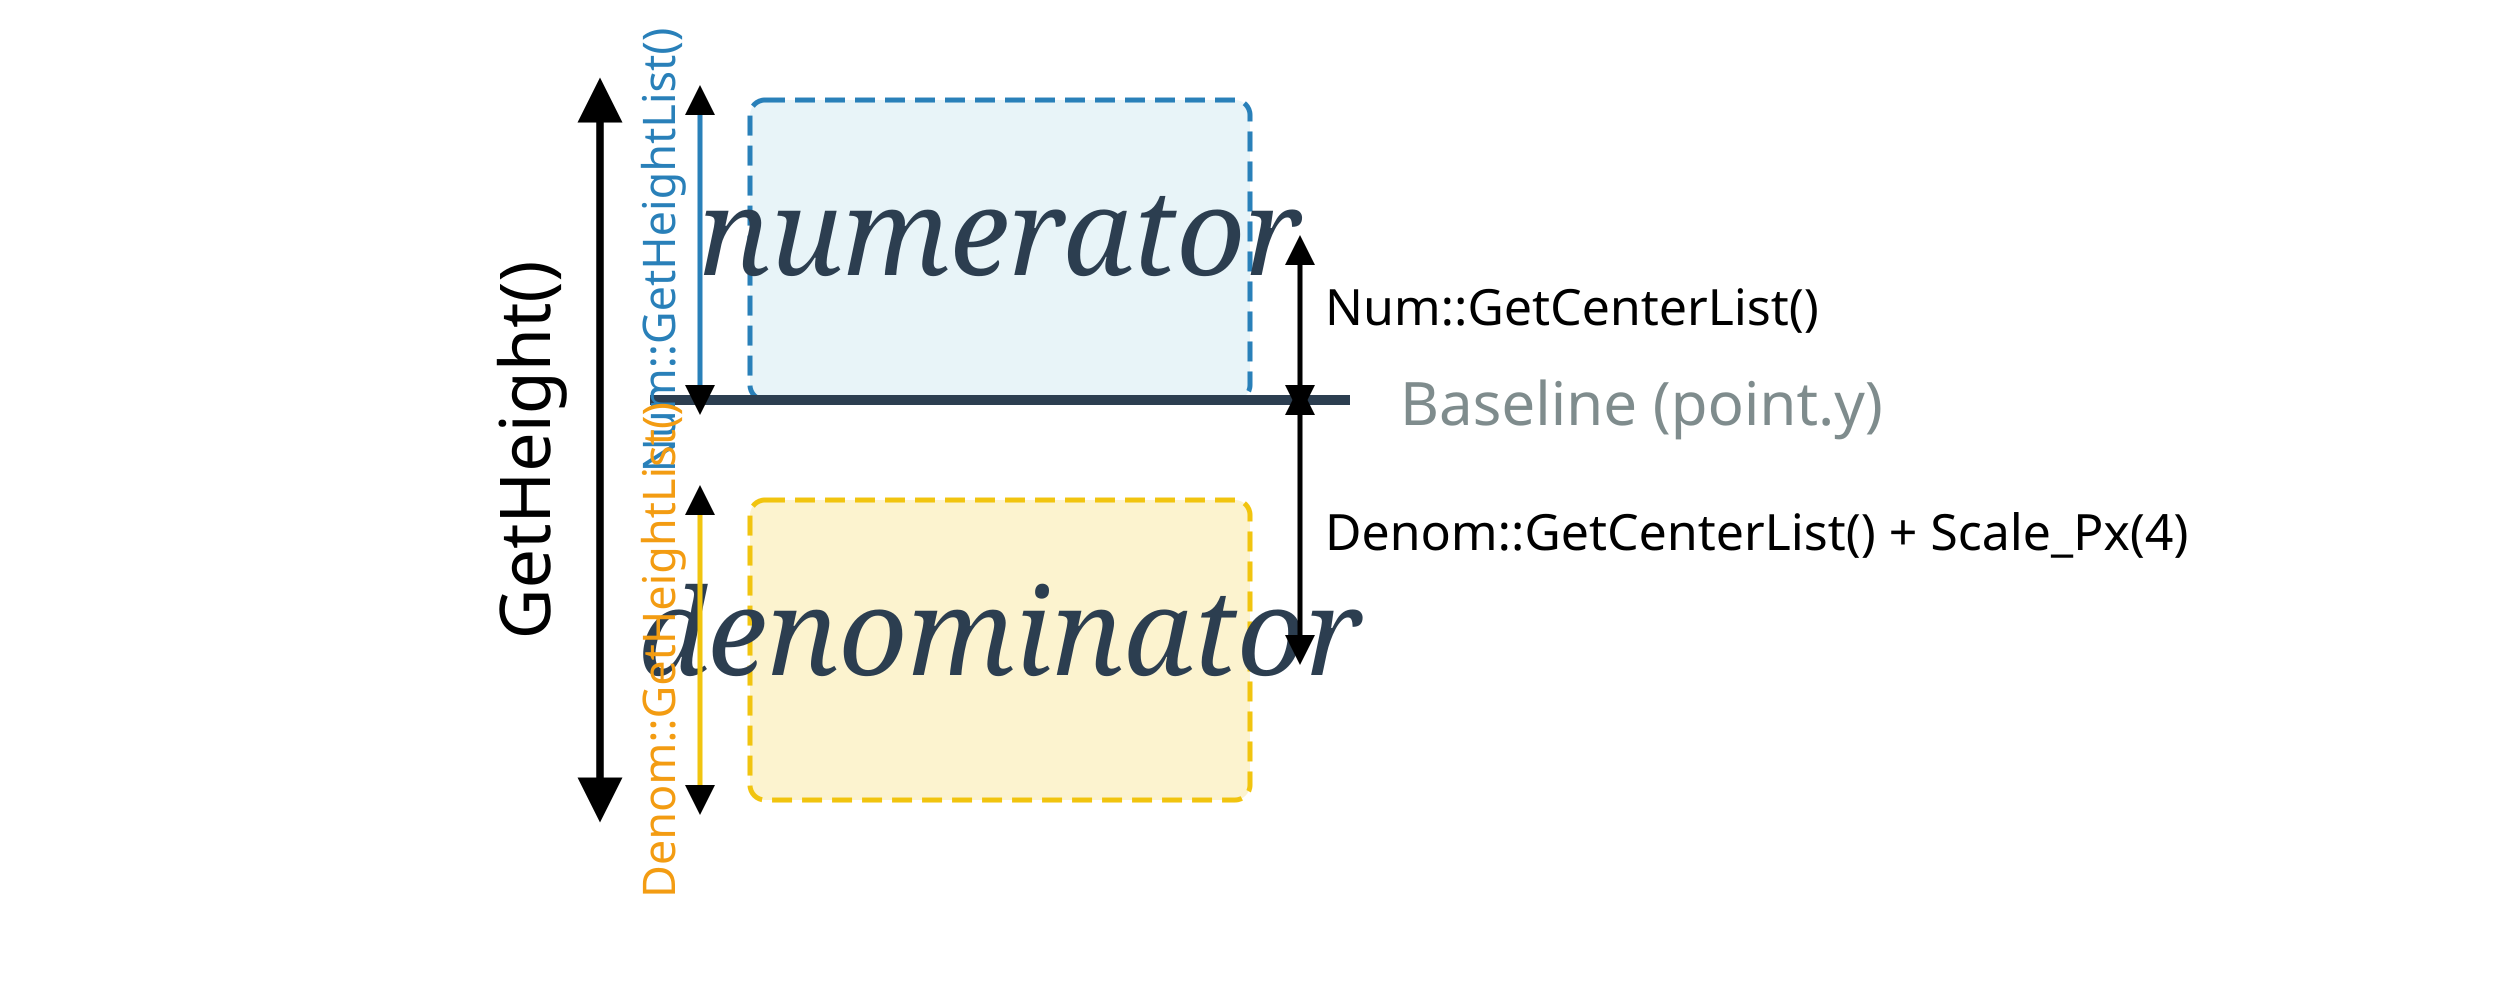
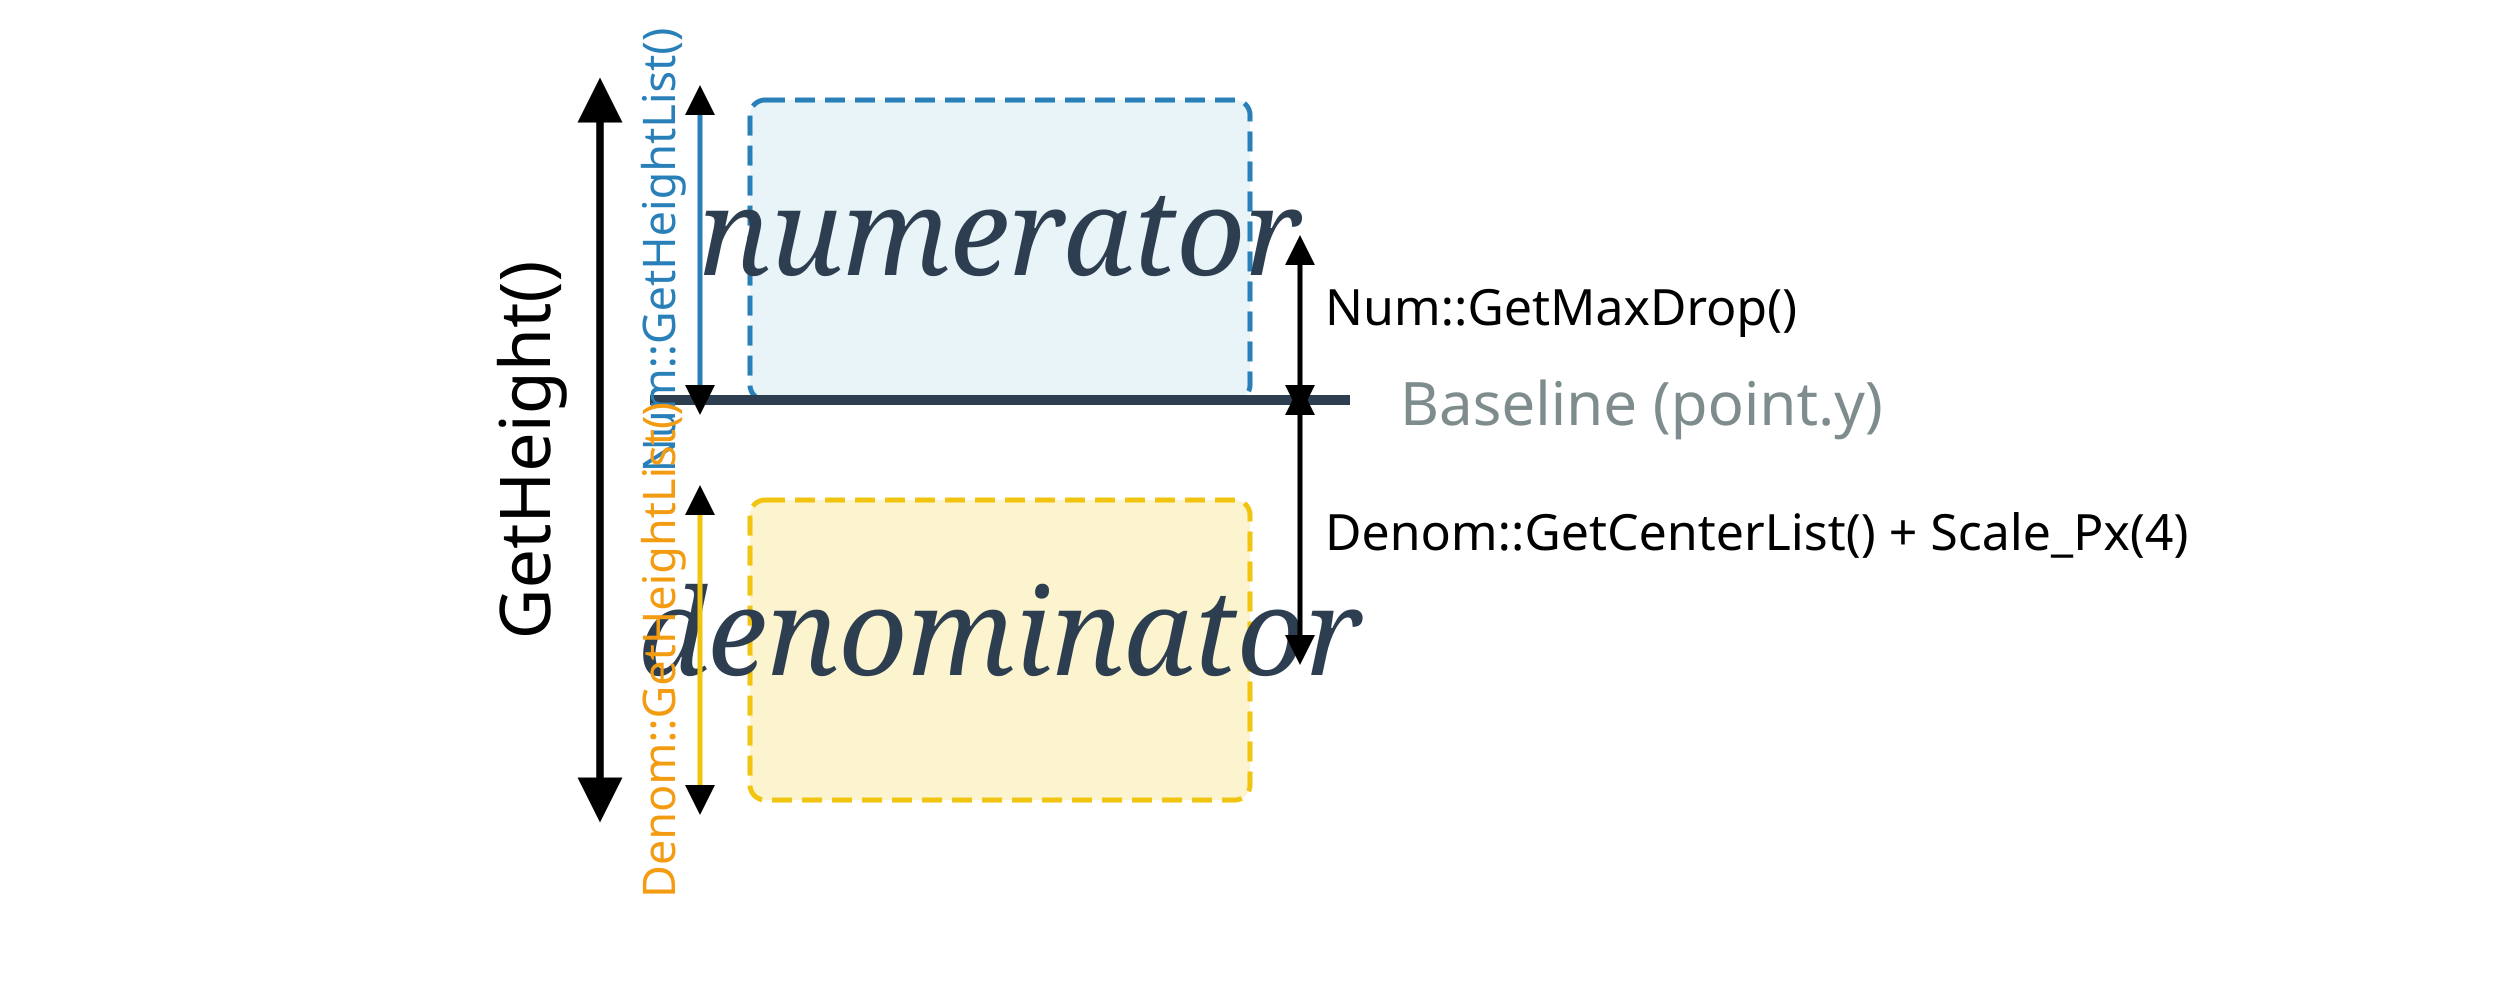
<svg xmlns="http://www.w3.org/2000/svg" width="500" height="200" viewBox="0 0 500 200">
  <defs>
    <marker id="arrow" viewBox="0 0 10 10" refX="5" refY="5" markerWidth="6" markerHeight="6" orient="auto-start-reverse">
      <path d="M 0 0 L 10 5 L 0 10 z" />
    </marker>
  </defs>
  <rect width="100%" height="100%" fill="white" />
  <rect x="150" y="20" width="100" height="60" rx="3" fill="#e8f4f8" stroke="#2980b9" stroke-width="1" stroke-dasharray="4,2" />
  <text x="200" y="55" font-family="serif" font-style="italic" font-size="24" text-anchor="middle" fill="#2c3e50">numerator</text>
  <rect x="150" y="100" width="100" height="60" rx="3" fill="#fcf3cf" stroke="#f1c40f" stroke-width="1" stroke-dasharray="4,2" />
  <text x="200" y="135" font-family="serif" font-style="italic" font-size="24" text-anchor="middle" fill="#2c3e50">denominator</text>
  <line x1="130" y1="80" x2="270" y2="80" stroke="#2c3e50" stroke-width="2" />
  <text x="280" y="85" font-family="sans-serif" font-size="12" fill="#7f8c8d">Baseline (point.y)</text>
  <line x1="120" y1="20" x2="120" y2="160" stroke="black" stroke-width="1.5" marker-start="url(#arrow)" marker-end="url(#arrow)" />
  <text x="110" y="90" font-family="sans-serif" font-size="14" text-anchor="middle" transform="rotate(-90 110,90)">GetHeight()</text>
  <line x1="140" y1="20" x2="140" y2="80" stroke="#2980b9" stroke-width="1" marker-start="url(#arrow)" marker-end="url(#arrow)" />
  <text x="135" y="50" font-family="sans-serif" font-size="9" text-anchor="middle" transform="rotate(-90 135,50)" fill="#2980b9">Num::GetHeightList()</text>
  <line x1="140" y1="100" x2="140" y2="160" stroke="#f1c40f" stroke-width="1" marker-start="url(#arrow)" marker-end="url(#arrow)" />
  <text x="135" y="130" font-family="sans-serif" font-size="9" text-anchor="middle" transform="rotate(-90 135,130)" fill="#f39c12">Denom::GetHeightList()</text>
  <line x1="260" y1="50" x2="260" y2="80" stroke="black" stroke-width="1" marker-start="url(#arrow)" marker-end="url(#arrow)" />
-   <text x="265" y="65" font-family="sans-serif" font-size="10">Num::GetCenterList()</text>
+   <text x="265" y="65" font-family="sans-serif" font-size="10">Num::GetMaxDrop()</text>
  <line x1="260" y1="80" x2="260" y2="130" stroke="black" stroke-width="1" marker-start="url(#arrow)" marker-end="url(#arrow)" />
  <text x="265" y="110" font-family="sans-serif" font-size="10">Denom::GetCenterList() + Scale_Px(4)</text>
</svg>
